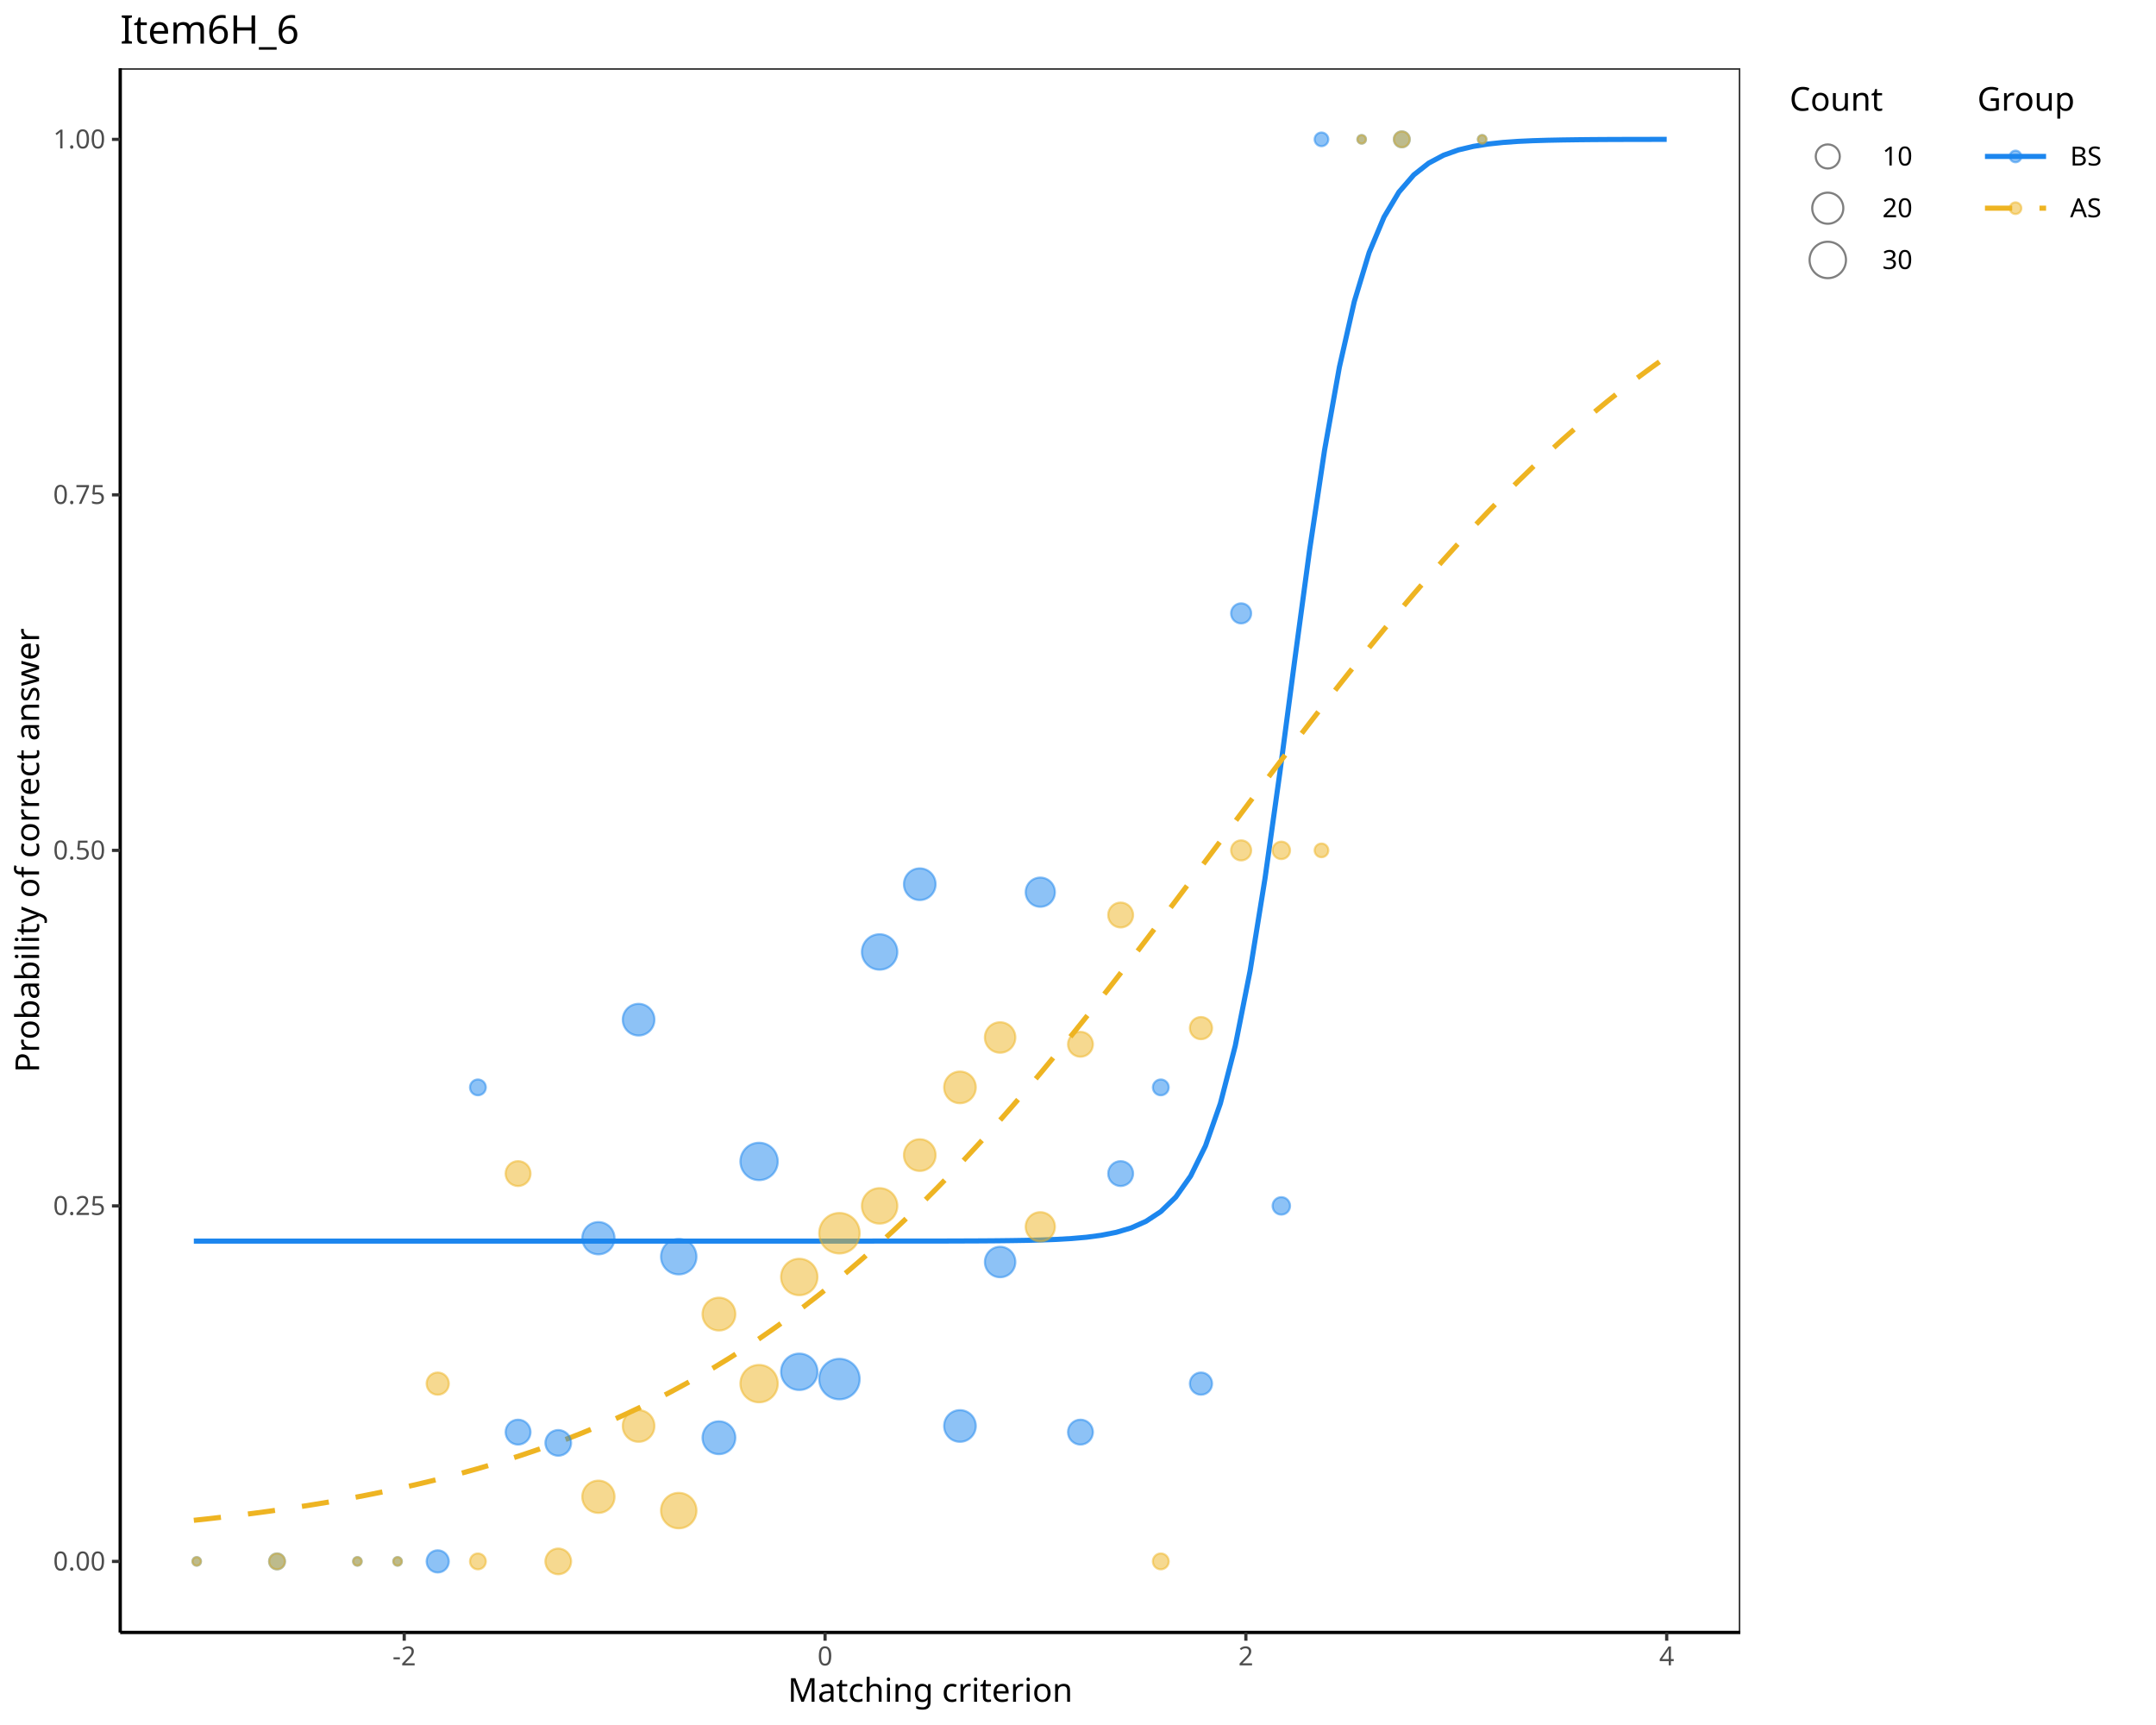
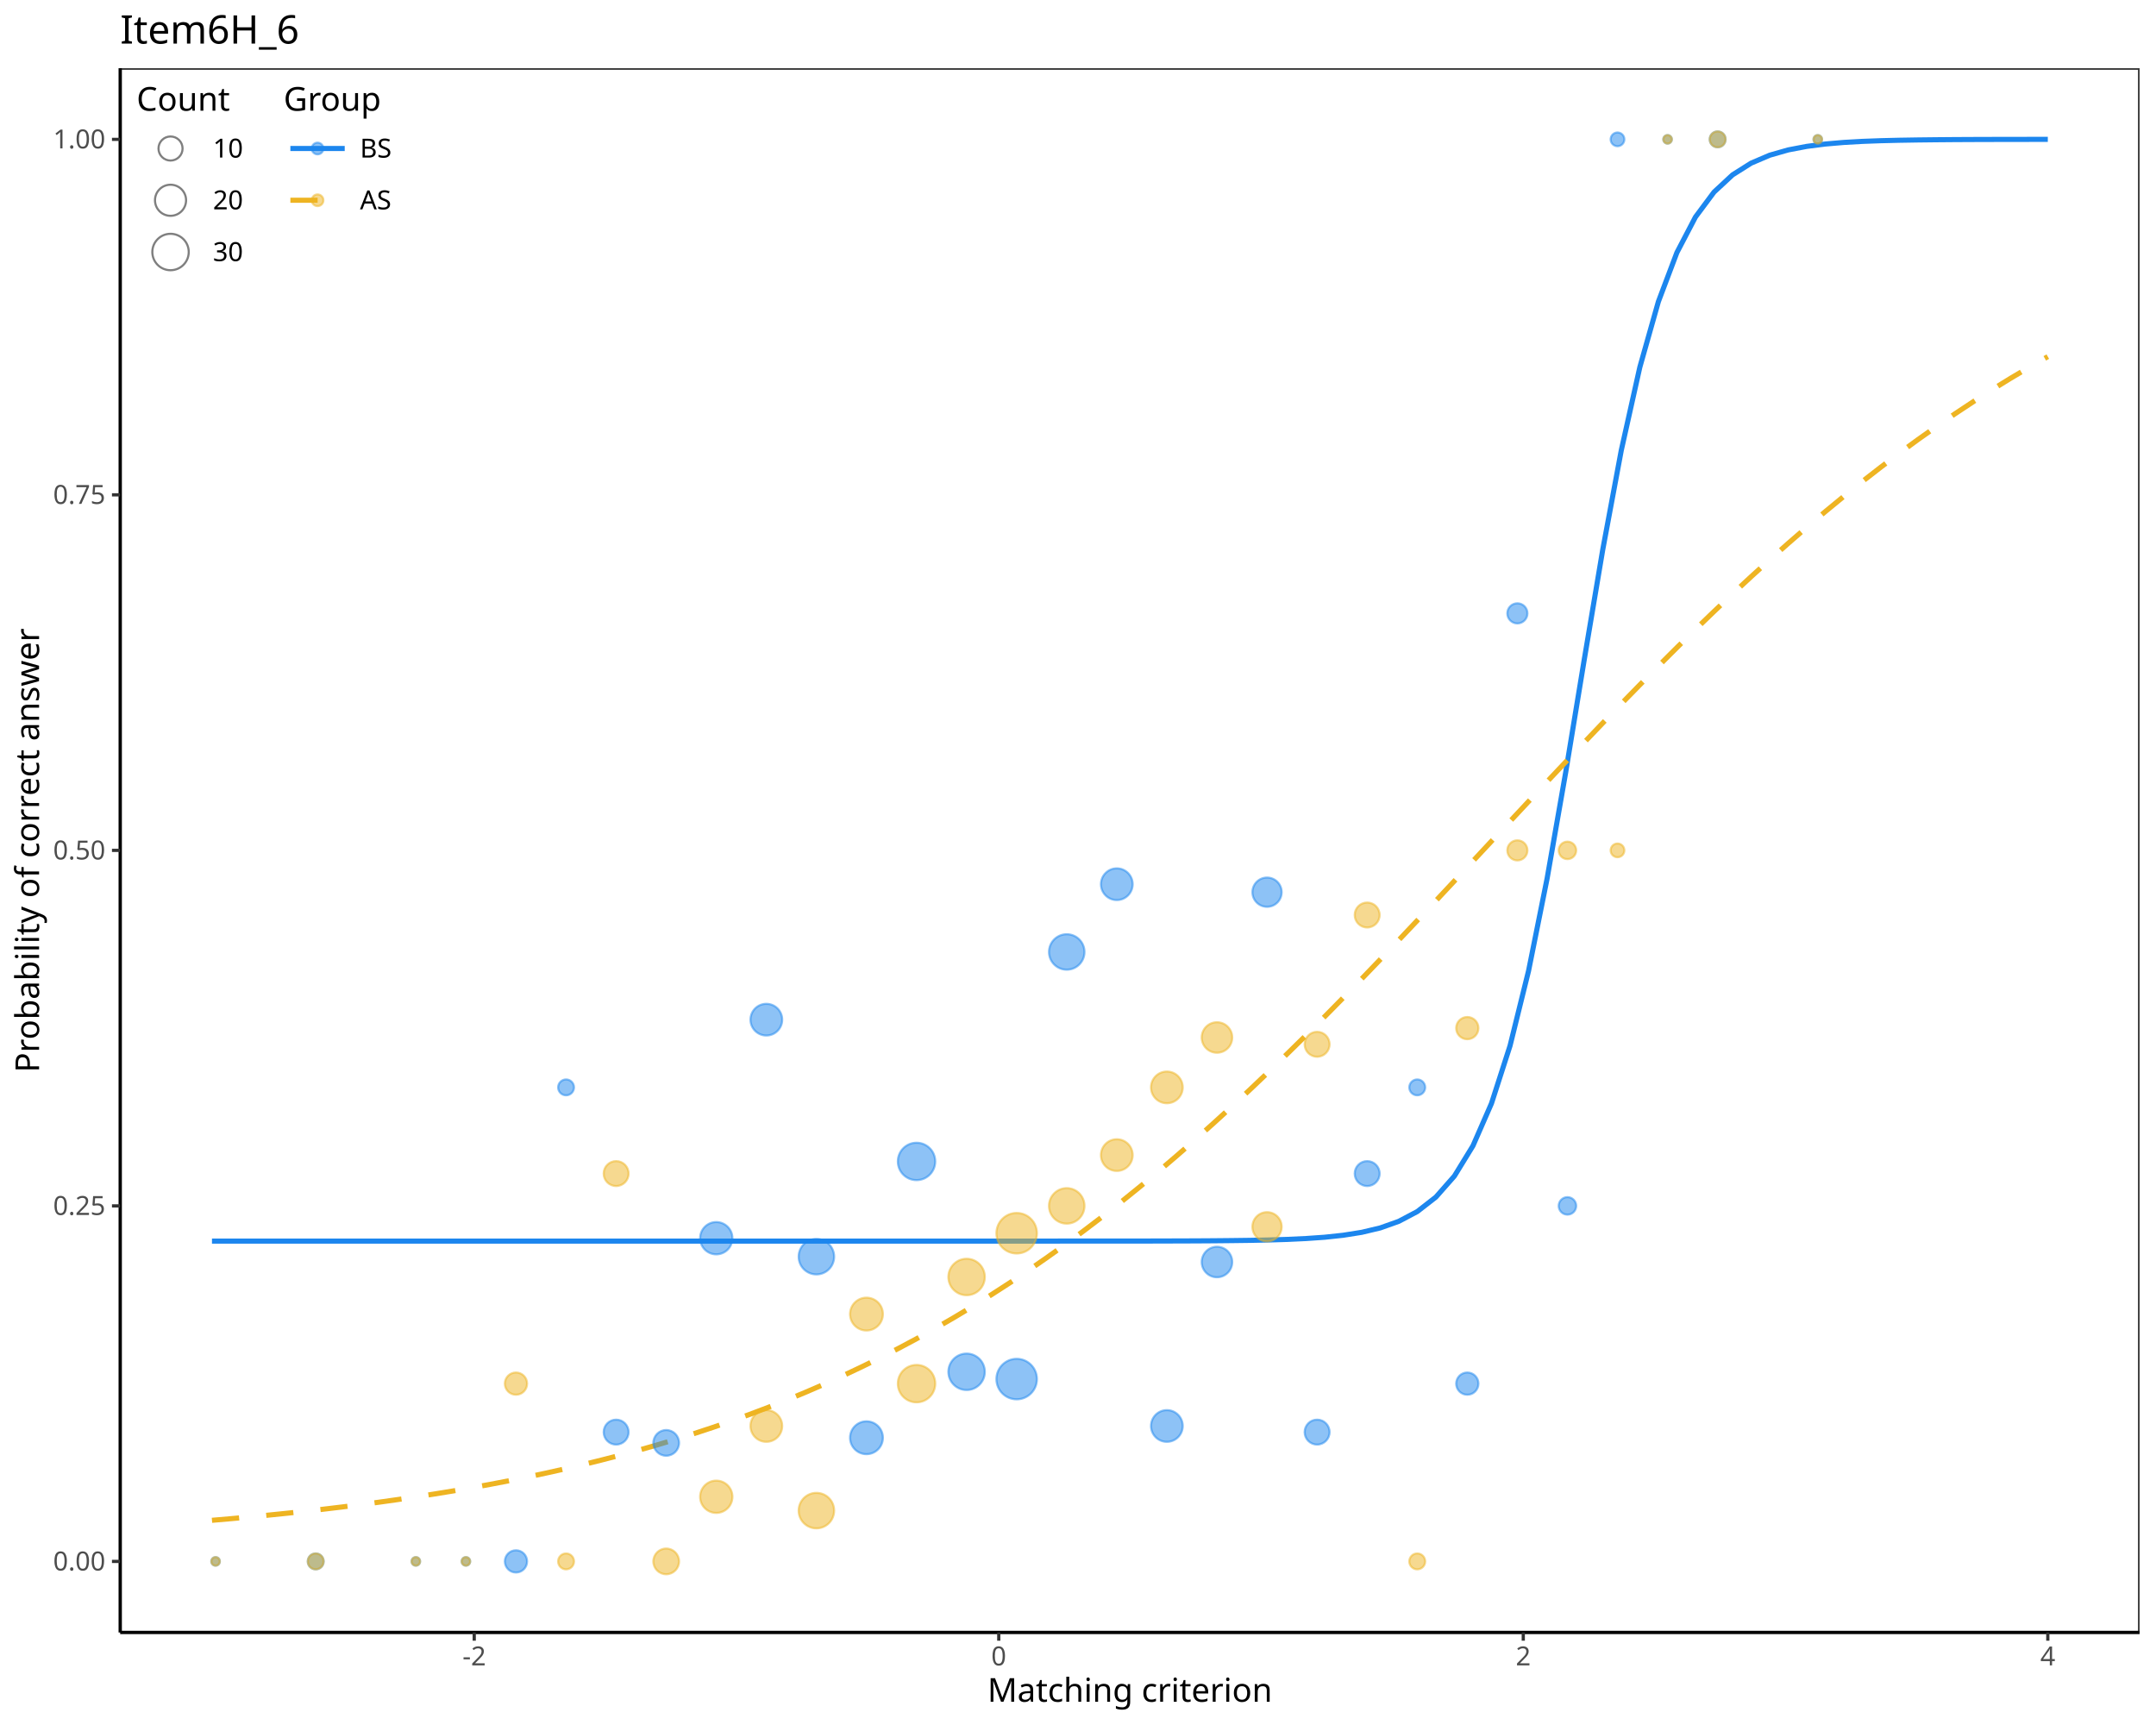
<svg xmlns="http://www.w3.org/2000/svg" class="svglite" data-engine-version="2.0" width="720.00pt" height="576.00pt" viewBox="0 0 720.00 576.00">
  <defs>
    <style type="text/css">
    .svglite line, .svglite polyline, .svglite polygon, .svglite path, .svglite rect, .svglite circle {
      fill: none;
      stroke: #000000;
      stroke-linecap: round;
      stroke-linejoin: round;
      stroke-miterlimit: 10.00;
    }
  </style>
  </defs>
  <rect width="100%" height="100%" style="stroke: none; fill: #FFFFFF;" />
  <defs>
    <clipPath id="cpMC4wMHw3MjAuMDB8MC4wMHw1NzYuMDA=">
      <rect x="0.00" y="0.00" width="720.00" height="576.00" />
    </clipPath>
  </defs>
  <g clip-path="url(#cpMC4wMHw3MjAuMDB8MC4wMHw1NzYuMDA=)">
    <rect x="0.00" y="0.00" width="720.00" height="576.00" style="stroke-width: 1.07; stroke: none;" />
  </g>
  <defs>
-     <clipPath id="cpNDAuMTN8NTgxLjE5fDIyLjc4fDU0NS4xMQ==">
-       <rect x="40.13" y="22.78" width="541.06" height="522.33" />
+     <clipPath id="cpNDAuMTN8NzE0LjUyfDIyLjc4fDU0NS4xMQ==">
+       <rect x="40.13" y="22.78" width="674.39" height="522.33" />
    </clipPath>
  </defs>
-   <g clip-path="url(#cpNDAuMTN8NTgxLjE5fDIyLjc4fDU0NS4xMQ==)">
-     <rect x="40.13" y="22.78" width="541.06" height="522.33" style="stroke-width: 1.07; stroke: none; fill: #FFFFFF;" />
-     <polyline points="64.73,414.42 69.69,414.42 74.66,414.42 79.63,414.42 84.60,414.42 89.57,414.42 94.54,414.42 99.51,414.42 104.47,414.42 109.44,414.42 114.41,414.42 119.38,414.42 124.35,414.42 129.32,414.42 134.28,414.42 139.25,414.42 144.22,414.42 149.19,414.42 154.16,414.42 159.13,414.42 164.09,414.42 169.06,414.42 174.03,414.42 179.00,414.42 183.97,414.42 188.94,414.42 193.91,414.42 198.87,414.42 203.84,414.42 208.81,414.42 213.78,414.42 218.75,414.42 223.72,414.42 228.68,414.42 233.65,414.42 238.62,414.42 243.59,414.42 248.56,414.42 253.53,414.42 258.49,414.42 263.46,414.42 268.43,414.42 273.40,414.42 278.37,414.42 283.34,414.42 288.31,414.42 293.27,414.41 298.24,414.41 303.21,414.41 308.18,414.40 313.15,414.40 318.12,414.39 323.08,414.37 328.05,414.35 333.02,414.31 337.99,414.25 342.96,414.17 347.93,414.04 352.89,413.85 357.86,413.56 362.83,413.13 367.80,412.47 372.77,411.49 377.74,410.02 382.70,407.82 387.67,404.55 392.64,399.73 397.61,392.70 402.58,382.61 407.55,368.45 412.52,349.20 417.48,324.16 422.45,293.34 427.42,257.94 432.39,220.32 437.36,183.54 442.33,150.37 447.29,122.59 452.26,100.72 457.23,84.32 462.20,72.47 467.17,64.14 472.14,58.39 477.10,54.48 482.07,51.83 487.04,50.06 492.01,48.88 496.98,48.09 501.95,47.56 506.92,47.21 511.88,46.98 516.85,46.83 521.82,46.73 526.79,46.66 531.76,46.61 536.73,46.58 541.69,46.56 546.66,46.55 551.63,46.54 556.60,46.54 " style="stroke-width: 1.71; stroke: #1C86EE; stroke-linecap: butt;" />
-     <polyline points="64.73,507.65 69.69,507.12 74.66,506.55 79.63,505.95 84.60,505.32 89.57,504.66 94.54,503.95 99.51,503.21 104.47,502.43 109.44,501.61 114.41,500.74 119.38,499.83 124.35,498.86 129.32,497.85 134.28,496.78 139.25,495.65 144.22,494.46 149.19,493.22 154.16,491.90 159.13,490.52 164.09,489.07 169.06,487.54 174.03,485.94 179.00,484.26 183.97,482.49 188.94,480.63 193.91,478.69 198.87,476.65 203.84,474.51 208.81,472.27 213.78,469.93 218.75,467.48 223.72,464.92 228.68,462.24 233.65,459.44 238.62,456.52 243.59,453.48 248.56,450.31 253.53,447.01 258.49,443.57 263.46,440.00 268.43,436.29 273.40,432.44 278.37,428.45 283.34,424.31 288.31,420.03 293.27,415.61 298.24,411.04 303.21,406.33 308.18,401.48 313.15,396.48 318.12,391.35 323.08,386.07 328.05,380.67 333.02,375.13 337.99,369.47 342.96,363.69 347.93,357.80 352.89,351.79 357.86,345.69 362.83,339.49 367.80,333.20 372.77,326.84 377.74,320.40 382.70,313.91 387.67,307.36 392.64,300.78 397.61,294.17 402.58,287.53 407.55,280.89 412.52,274.25 417.48,267.62 422.45,261.01 427.42,254.44 432.39,247.91 437.36,241.43 442.33,235.01 447.29,228.67 452.26,222.41 457.23,216.23 462.20,210.15 467.17,204.18 472.14,198.31 477.10,192.57 482.07,186.94 487.04,181.44 492.01,176.07 496.98,170.84 501.95,165.74 506.92,160.78 511.88,155.97 516.85,151.30 521.82,146.77 526.79,142.39 531.76,138.15 536.73,134.05 541.69,130.10 546.66,126.29 551.63,122.62 556.60,119.08 " style="stroke-width: 1.71; stroke: #EEB422; stroke-dasharray: 9.10,9.10; stroke-linecap: butt;" />
-     <circle cx="65.69" cy="521.37" r="1.42" style="stroke-width: 0.71; stroke: #1C86EE; stroke-opacity: 0.50; fill: #1C86EE; fill-opacity: 0.50;" />
-     <circle cx="92.52" cy="521.37" r="2.65" style="stroke-width: 0.71; stroke: #1C86EE; stroke-opacity: 0.50; fill: #1C86EE; fill-opacity: 0.50;" />
-     <circle cx="119.35" cy="521.37" r="1.42" style="stroke-width: 0.71; stroke: #1C86EE; stroke-opacity: 0.50; fill: #1C86EE; fill-opacity: 0.50;" />
-     <circle cx="132.77" cy="521.37" r="1.42" style="stroke-width: 0.71; stroke: #1C86EE; stroke-opacity: 0.50; fill: #1C86EE; fill-opacity: 0.50;" />
-     <circle cx="146.18" cy="521.37" r="3.71" style="stroke-width: 0.71; stroke: #1C86EE; stroke-opacity: 0.50; fill: #1C86EE; fill-opacity: 0.50;" />
-     <circle cx="159.60" cy="363.09" r="2.65" style="stroke-width: 0.71; stroke: #1C86EE; stroke-opacity: 0.50; fill: #1C86EE; fill-opacity: 0.50;" />
-     <circle cx="173.01" cy="478.20" r="4.16" style="stroke-width: 0.71; stroke: #1C86EE; stroke-opacity: 0.50; fill: #1C86EE; fill-opacity: 0.50;" />
-     <circle cx="186.43" cy="481.80" r="4.29" style="stroke-width: 0.71; stroke: #1C86EE; stroke-opacity: 0.50; fill: #1C86EE; fill-opacity: 0.50;" />
-     <circle cx="199.84" cy="413.45" r="5.39" style="stroke-width: 0.71; stroke: #1C86EE; stroke-opacity: 0.50; fill: #1C86EE; fill-opacity: 0.50;" />
-     <circle cx="213.26" cy="340.48" r="5.29" style="stroke-width: 0.71; stroke: #1C86EE; stroke-opacity: 0.50; fill: #1C86EE; fill-opacity: 0.50;" />
-     <circle cx="226.67" cy="419.62" r="5.92" style="stroke-width: 0.71; stroke: #1C86EE; stroke-opacity: 0.50; fill: #1C86EE; fill-opacity: 0.50;" />
-     <circle cx="240.09" cy="480.08" r="5.48" style="stroke-width: 0.71; stroke: #1C86EE; stroke-opacity: 0.50; fill: #1C86EE; fill-opacity: 0.50;" />
-     <circle cx="253.50" cy="387.82" r="6.24" style="stroke-width: 0.71; stroke: #1C86EE; stroke-opacity: 0.50; fill: #1C86EE; fill-opacity: 0.50;" />
-     <circle cx="266.92" cy="458.06" r="6.08" style="stroke-width: 0.71; stroke: #1C86EE; stroke-opacity: 0.50; fill: #1C86EE; fill-opacity: 0.50;" />
-     <circle cx="280.33" cy="460.49" r="6.76" style="stroke-width: 0.71; stroke: #1C86EE; stroke-opacity: 0.50; fill: #1C86EE; fill-opacity: 0.50;" />
-     <circle cx="293.75" cy="317.87" r="5.92" style="stroke-width: 0.71; stroke: #1C86EE; stroke-opacity: 0.50; fill: #1C86EE; fill-opacity: 0.50;" />
-     <circle cx="307.16" cy="295.25" r="5.29" style="stroke-width: 0.71; stroke: #1C86EE; stroke-opacity: 0.50; fill: #1C86EE; fill-opacity: 0.50;" />
-     <circle cx="320.58" cy="476.15" r="5.29" style="stroke-width: 0.71; stroke: #1C86EE; stroke-opacity: 0.50; fill: #1C86EE; fill-opacity: 0.50;" />
-     <circle cx="333.99" cy="421.40" r="5.09" style="stroke-width: 0.71; stroke: #1C86EE; stroke-opacity: 0.50; fill: #1C86EE; fill-opacity: 0.50;" />
-     <circle cx="347.41" cy="297.91" r="4.88" style="stroke-width: 0.71; stroke: #1C86EE; stroke-opacity: 0.50; fill: #1C86EE; fill-opacity: 0.50;" />
-     <circle cx="360.82" cy="478.20" r="4.16" style="stroke-width: 0.71; stroke: #1C86EE; stroke-opacity: 0.50; fill: #1C86EE; fill-opacity: 0.50;" />
-     <circle cx="374.24" cy="391.87" r="4.16" style="stroke-width: 0.71; stroke: #1C86EE; stroke-opacity: 0.50; fill: #1C86EE; fill-opacity: 0.50;" />
-     <circle cx="387.65" cy="363.09" r="2.65" style="stroke-width: 0.71; stroke: #1C86EE; stroke-opacity: 0.50; fill: #1C86EE; fill-opacity: 0.50;" />
-     <circle cx="401.07" cy="462.01" r="3.71" style="stroke-width: 0.71; stroke: #1C86EE; stroke-opacity: 0.50; fill: #1C86EE; fill-opacity: 0.50;" />
-     <circle cx="414.48" cy="204.81" r="3.36" style="stroke-width: 0.71; stroke: #1C86EE; stroke-opacity: 0.50; fill: #1C86EE; fill-opacity: 0.50;" />
-     <circle cx="427.90" cy="402.66" r="2.92" style="stroke-width: 0.71; stroke: #1C86EE; stroke-opacity: 0.50; fill: #1C86EE; fill-opacity: 0.50;" />
-     <circle cx="441.31" cy="46.53" r="2.29" style="stroke-width: 0.71; stroke: #1C86EE; stroke-opacity: 0.50; fill: #1C86EE; fill-opacity: 0.50;" />
-     <circle cx="454.73" cy="46.53" r="1.42" style="stroke-width: 0.71; stroke: #1C86EE; stroke-opacity: 0.50; fill: #1C86EE; fill-opacity: 0.50;" />
-     <circle cx="468.14" cy="46.53" r="2.65" style="stroke-width: 0.71; stroke: #1C86EE; stroke-opacity: 0.50; fill: #1C86EE; fill-opacity: 0.50;" />
-     <circle cx="494.97" cy="46.53" r="1.42" style="stroke-width: 0.71; stroke: #1C86EE; stroke-opacity: 0.50; fill: #1C86EE; fill-opacity: 0.50;" />
-     <circle cx="65.69" cy="521.37" r="1.42" style="stroke-width: 0.71; stroke: #EEB422; stroke-opacity: 0.50; fill: #EEB422; fill-opacity: 0.50;" />
-     <circle cx="92.52" cy="521.37" r="2.65" style="stroke-width: 0.71; stroke: #EEB422; stroke-opacity: 0.50; fill: #EEB422; fill-opacity: 0.50;" />
-     <circle cx="119.35" cy="521.37" r="1.42" style="stroke-width: 0.71; stroke: #EEB422; stroke-opacity: 0.50; fill: #EEB422; fill-opacity: 0.50;" />
-     <circle cx="132.77" cy="521.37" r="1.42" style="stroke-width: 0.71; stroke: #EEB422; stroke-opacity: 0.50; fill: #EEB422; fill-opacity: 0.50;" />
-     <circle cx="146.18" cy="462.01" r="3.71" style="stroke-width: 0.71; stroke: #EEB422; stroke-opacity: 0.50; fill: #EEB422; fill-opacity: 0.50;" />
-     <circle cx="159.60" cy="521.37" r="2.65" style="stroke-width: 0.71; stroke: #EEB422; stroke-opacity: 0.50; fill: #EEB422; fill-opacity: 0.50;" />
-     <circle cx="173.01" cy="391.87" r="4.16" style="stroke-width: 0.71; stroke: #EEB422; stroke-opacity: 0.50; fill: #EEB422; fill-opacity: 0.50;" />
-     <circle cx="186.43" cy="521.37" r="4.29" style="stroke-width: 0.71; stroke: #EEB422; stroke-opacity: 0.50; fill: #EEB422; fill-opacity: 0.50;" />
-     <circle cx="199.84" cy="499.79" r="5.39" style="stroke-width: 0.71; stroke: #EEB422; stroke-opacity: 0.50; fill: #EEB422; fill-opacity: 0.50;" />
-     <circle cx="213.26" cy="476.15" r="5.29" style="stroke-width: 0.71; stroke: #EEB422; stroke-opacity: 0.50; fill: #EEB422; fill-opacity: 0.50;" />
-     <circle cx="226.67" cy="504.41" r="5.92" style="stroke-width: 0.71; stroke: #EEB422; stroke-opacity: 0.50; fill: #EEB422; fill-opacity: 0.50;" />
-     <circle cx="240.09" cy="438.79" r="5.48" style="stroke-width: 0.71; stroke: #EEB422; stroke-opacity: 0.50; fill: #EEB422; fill-opacity: 0.50;" />
-     <circle cx="253.50" cy="462.01" r="6.24" style="stroke-width: 0.71; stroke: #EEB422; stroke-opacity: 0.50; fill: #EEB422; fill-opacity: 0.50;" />
-     <circle cx="266.92" cy="426.40" r="6.08" style="stroke-width: 0.71; stroke: #EEB422; stroke-opacity: 0.50; fill: #EEB422; fill-opacity: 0.50;" />
-     <circle cx="280.33" cy="411.79" r="6.76" style="stroke-width: 0.71; stroke: #EEB422; stroke-opacity: 0.50; fill: #EEB422; fill-opacity: 0.50;" />
-     <circle cx="293.75" cy="402.66" r="5.92" style="stroke-width: 0.71; stroke: #EEB422; stroke-opacity: 0.50; fill: #EEB422; fill-opacity: 0.50;" />
-     <circle cx="307.16" cy="385.70" r="5.29" style="stroke-width: 0.71; stroke: #EEB422; stroke-opacity: 0.50; fill: #EEB422; fill-opacity: 0.50;" />
-     <circle cx="320.58" cy="363.09" r="5.29" style="stroke-width: 0.71; stroke: #EEB422; stroke-opacity: 0.50; fill: #EEB422; fill-opacity: 0.50;" />
-     <circle cx="333.99" cy="346.43" r="5.09" style="stroke-width: 0.71; stroke: #EEB422; stroke-opacity: 0.50; fill: #EEB422; fill-opacity: 0.50;" />
-     <circle cx="347.41" cy="409.64" r="4.88" style="stroke-width: 0.71; stroke: #EEB422; stroke-opacity: 0.50; fill: #EEB422; fill-opacity: 0.50;" />
-     <circle cx="360.82" cy="348.70" r="4.16" style="stroke-width: 0.71; stroke: #EEB422; stroke-opacity: 0.50; fill: #EEB422; fill-opacity: 0.50;" />
-     <circle cx="374.24" cy="305.53" r="4.16" style="stroke-width: 0.71; stroke: #EEB422; stroke-opacity: 0.50; fill: #EEB422; fill-opacity: 0.50;" />
-     <circle cx="387.65" cy="521.37" r="2.65" style="stroke-width: 0.71; stroke: #EEB422; stroke-opacity: 0.50; fill: #EEB422; fill-opacity: 0.50;" />
-     <circle cx="401.07" cy="343.30" r="3.71" style="stroke-width: 0.71; stroke: #EEB422; stroke-opacity: 0.50; fill: #EEB422; fill-opacity: 0.50;" />
-     <circle cx="414.48" cy="283.95" r="3.36" style="stroke-width: 0.71; stroke: #EEB422; stroke-opacity: 0.50; fill: #EEB422; fill-opacity: 0.50;" />
-     <circle cx="427.90" cy="283.95" r="2.92" style="stroke-width: 0.71; stroke: #EEB422; stroke-opacity: 0.50; fill: #EEB422; fill-opacity: 0.50;" />
-     <circle cx="441.31" cy="283.95" r="2.29" style="stroke-width: 0.71; stroke: #EEB422; stroke-opacity: 0.50; fill: #EEB422; fill-opacity: 0.50;" />
-     <circle cx="454.73" cy="46.53" r="1.42" style="stroke-width: 0.71; stroke: #EEB422; stroke-opacity: 0.50; fill: #EEB422; fill-opacity: 0.50;" />
-     <circle cx="468.14" cy="46.53" r="2.65" style="stroke-width: 0.71; stroke: #EEB422; stroke-opacity: 0.50; fill: #EEB422; fill-opacity: 0.50;" />
-     <circle cx="494.97" cy="46.53" r="1.42" style="stroke-width: 0.71; stroke: #EEB422; stroke-opacity: 0.50; fill: #EEB422; fill-opacity: 0.50;" />
-     <rect x="40.13" y="22.78" width="541.06" height="522.33" style="stroke-width: 1.07; stroke: #333333;" />
+   <g clip-path="url(#cpNDAuMTN8NzE0LjUyfDIyLjc4fDU0NS4xMQ==)">
+     <rect x="40.13" y="22.78" width="674.39" height="522.33" style="stroke-width: 1.07; stroke: none; fill: #FFFFFF;" />
+     <polyline points="70.79,414.42 76.98,414.42 83.17,414.42 89.36,414.42 95.56,414.42 101.75,414.42 107.94,414.42 114.14,414.42 120.33,414.42 126.52,414.42 132.71,414.42 138.91,414.42 145.10,414.42 151.29,414.42 157.48,414.42 163.68,414.42 169.87,414.42 176.06,414.42 182.26,414.42 188.45,414.42 194.64,414.42 200.83,414.42 207.03,414.42 213.22,414.42 219.41,414.42 225.60,414.42 231.80,414.42 237.99,414.42 244.18,414.42 250.38,414.42 256.57,414.42 262.76,414.42 268.95,414.42 275.15,414.42 281.34,414.42 287.53,414.42 293.72,414.42 299.92,414.42 306.11,414.42 312.30,414.42 318.50,414.42 324.69,414.42 330.88,414.42 337.07,414.42 343.27,414.42 349.46,414.42 355.65,414.41 361.84,414.41 368.04,414.41 374.23,414.40 380.42,414.40 386.62,414.39 392.81,414.37 399.00,414.35 405.19,414.31 411.39,414.25 417.58,414.17 423.77,414.04 429.96,413.85 436.16,413.56 442.35,413.13 448.54,412.47 454.74,411.49 460.93,410.02 467.12,407.82 473.31,404.55 479.51,399.73 485.70,392.70 491.89,382.61 498.08,368.45 504.28,349.20 510.47,324.16 516.66,293.34 522.86,257.94 529.05,220.32 535.24,183.54 541.43,150.37 547.63,122.59 553.82,100.72 560.01,84.32 566.20,72.47 572.40,64.14 578.59,58.39 584.78,54.48 590.98,51.83 597.17,50.06 603.36,48.88 609.55,48.09 615.75,47.56 621.94,47.21 628.13,46.98 634.32,46.83 640.52,46.73 646.71,46.66 652.90,46.61 659.10,46.58 665.29,46.56 671.48,46.55 677.67,46.54 683.87,46.54 " style="stroke-width: 1.71; stroke: #1C86EE; stroke-linecap: butt;" />
+     <polyline points="70.79,507.65 76.98,507.12 83.17,506.55 89.36,505.95 95.56,505.32 101.75,504.66 107.94,503.95 114.14,503.21 120.33,502.43 126.52,501.61 132.71,500.74 138.91,499.83 145.10,498.86 151.29,497.85 157.48,496.78 163.68,495.65 169.87,494.46 176.06,493.22 182.26,491.90 188.45,490.52 194.64,489.07 200.83,487.54 207.03,485.94 213.22,484.26 219.41,482.49 225.60,480.63 231.80,478.69 237.99,476.65 244.18,474.51 250.38,472.27 256.57,469.93 262.76,467.48 268.95,464.92 275.15,462.24 281.34,459.44 287.53,456.52 293.72,453.48 299.92,450.31 306.11,447.01 312.30,443.57 318.50,440.00 324.69,436.29 330.88,432.44 337.07,428.45 343.27,424.31 349.46,420.03 355.65,415.61 361.84,411.04 368.04,406.33 374.23,401.48 380.42,396.48 386.62,391.35 392.81,386.07 399.00,380.67 405.19,375.13 411.39,369.47 417.58,363.69 423.77,357.80 429.96,351.79 436.16,345.69 442.35,339.49 448.54,333.20 454.74,326.84 460.93,320.40 467.12,313.91 473.31,307.36 479.51,300.78 485.70,294.17 491.89,287.53 498.08,280.89 504.28,274.25 510.47,267.62 516.66,261.01 522.86,254.44 529.05,247.91 535.24,241.43 541.43,235.01 547.63,228.67 553.82,222.41 560.01,216.23 566.20,210.15 572.40,204.18 578.59,198.31 584.78,192.57 590.98,186.94 597.17,181.44 603.36,176.07 609.55,170.84 615.75,165.74 621.94,160.78 628.13,155.97 634.32,151.30 640.52,146.77 646.71,142.39 652.90,138.15 659.10,134.05 665.29,130.10 671.48,126.29 677.67,122.62 683.87,119.08 " style="stroke-width: 1.71; stroke: #EEB422; stroke-dasharray: 9.10,9.10; stroke-linecap: butt;" />
+     <circle cx="71.99" cy="521.37" r="1.42" style="stroke-width: 0.71; stroke: #1C86EE; stroke-opacity: 0.50; fill: #1C86EE; fill-opacity: 0.50;" />
+     <circle cx="105.43" cy="521.37" r="2.65" style="stroke-width: 0.71; stroke: #1C86EE; stroke-opacity: 0.50; fill: #1C86EE; fill-opacity: 0.50;" />
+     <circle cx="138.87" cy="521.37" r="1.42" style="stroke-width: 0.71; stroke: #1C86EE; stroke-opacity: 0.50; fill: #1C86EE; fill-opacity: 0.50;" />
+     <circle cx="155.59" cy="521.37" r="1.42" style="stroke-width: 0.71; stroke: #1C86EE; stroke-opacity: 0.50; fill: #1C86EE; fill-opacity: 0.50;" />
+     <circle cx="172.31" cy="521.37" r="3.71" style="stroke-width: 0.71; stroke: #1C86EE; stroke-opacity: 0.50; fill: #1C86EE; fill-opacity: 0.50;" />
+     <circle cx="189.04" cy="363.09" r="2.65" style="stroke-width: 0.71; stroke: #1C86EE; stroke-opacity: 0.50; fill: #1C86EE; fill-opacity: 0.50;" />
+     <circle cx="205.76" cy="478.20" r="4.16" style="stroke-width: 0.71; stroke: #1C86EE; stroke-opacity: 0.50; fill: #1C86EE; fill-opacity: 0.50;" />
+     <circle cx="222.48" cy="481.80" r="4.29" style="stroke-width: 0.71; stroke: #1C86EE; stroke-opacity: 0.50; fill: #1C86EE; fill-opacity: 0.50;" />
+     <circle cx="239.20" cy="413.45" r="5.39" style="stroke-width: 0.71; stroke: #1C86EE; stroke-opacity: 0.50; fill: #1C86EE; fill-opacity: 0.50;" />
+     <circle cx="255.92" cy="340.48" r="5.29" style="stroke-width: 0.71; stroke: #1C86EE; stroke-opacity: 0.50; fill: #1C86EE; fill-opacity: 0.50;" />
+     <circle cx="272.64" cy="419.62" r="5.92" style="stroke-width: 0.71; stroke: #1C86EE; stroke-opacity: 0.50; fill: #1C86EE; fill-opacity: 0.50;" />
+     <circle cx="289.36" cy="480.08" r="5.48" style="stroke-width: 0.71; stroke: #1C86EE; stroke-opacity: 0.50; fill: #1C86EE; fill-opacity: 0.50;" />
+     <circle cx="306.08" cy="387.82" r="6.24" style="stroke-width: 0.71; stroke: #1C86EE; stroke-opacity: 0.50; fill: #1C86EE; fill-opacity: 0.50;" />
+     <circle cx="322.80" cy="458.06" r="6.08" style="stroke-width: 0.71; stroke: #1C86EE; stroke-opacity: 0.50; fill: #1C86EE; fill-opacity: 0.50;" />
+     <circle cx="339.52" cy="460.49" r="6.76" style="stroke-width: 0.71; stroke: #1C86EE; stroke-opacity: 0.50; fill: #1C86EE; fill-opacity: 0.50;" />
+     <circle cx="356.24" cy="317.87" r="5.92" style="stroke-width: 0.71; stroke: #1C86EE; stroke-opacity: 0.50; fill: #1C86EE; fill-opacity: 0.50;" />
+     <circle cx="372.96" cy="295.25" r="5.29" style="stroke-width: 0.71; stroke: #1C86EE; stroke-opacity: 0.50; fill: #1C86EE; fill-opacity: 0.50;" />
+     <circle cx="389.68" cy="476.15" r="5.29" style="stroke-width: 0.71; stroke: #1C86EE; stroke-opacity: 0.50; fill: #1C86EE; fill-opacity: 0.50;" />
+     <circle cx="406.41" cy="421.40" r="5.09" style="stroke-width: 0.71; stroke: #1C86EE; stroke-opacity: 0.50; fill: #1C86EE; fill-opacity: 0.50;" />
+     <circle cx="423.13" cy="297.91" r="4.88" style="stroke-width: 0.71; stroke: #1C86EE; stroke-opacity: 0.50; fill: #1C86EE; fill-opacity: 0.50;" />
+     <circle cx="439.85" cy="478.20" r="4.16" style="stroke-width: 0.71; stroke: #1C86EE; stroke-opacity: 0.50; fill: #1C86EE; fill-opacity: 0.50;" />
+     <circle cx="456.57" cy="391.87" r="4.16" style="stroke-width: 0.71; stroke: #1C86EE; stroke-opacity: 0.50; fill: #1C86EE; fill-opacity: 0.50;" />
+     <circle cx="473.29" cy="363.09" r="2.65" style="stroke-width: 0.71; stroke: #1C86EE; stroke-opacity: 0.50; fill: #1C86EE; fill-opacity: 0.50;" />
+     <circle cx="490.01" cy="462.01" r="3.71" style="stroke-width: 0.71; stroke: #1C86EE; stroke-opacity: 0.50; fill: #1C86EE; fill-opacity: 0.50;" />
+     <circle cx="506.73" cy="204.81" r="3.36" style="stroke-width: 0.71; stroke: #1C86EE; stroke-opacity: 0.50; fill: #1C86EE; fill-opacity: 0.50;" />
+     <circle cx="523.45" cy="402.66" r="2.92" style="stroke-width: 0.71; stroke: #1C86EE; stroke-opacity: 0.50; fill: #1C86EE; fill-opacity: 0.50;" />
+     <circle cx="540.17" cy="46.53" r="2.29" style="stroke-width: 0.71; stroke: #1C86EE; stroke-opacity: 0.50; fill: #1C86EE; fill-opacity: 0.50;" />
+     <circle cx="556.89" cy="46.53" r="1.42" style="stroke-width: 0.71; stroke: #1C86EE; stroke-opacity: 0.50; fill: #1C86EE; fill-opacity: 0.50;" />
+     <circle cx="573.61" cy="46.53" r="2.65" style="stroke-width: 0.71; stroke: #1C86EE; stroke-opacity: 0.50; fill: #1C86EE; fill-opacity: 0.50;" />
+     <circle cx="607.05" cy="46.53" r="1.42" style="stroke-width: 0.71; stroke: #1C86EE; stroke-opacity: 0.50; fill: #1C86EE; fill-opacity: 0.50;" />
+     <circle cx="71.99" cy="521.37" r="1.42" style="stroke-width: 0.71; stroke: #EEB422; stroke-opacity: 0.50; fill: #EEB422; fill-opacity: 0.50;" />
+     <circle cx="105.43" cy="521.37" r="2.65" style="stroke-width: 0.71; stroke: #EEB422; stroke-opacity: 0.50; fill: #EEB422; fill-opacity: 0.50;" />
+     <circle cx="138.87" cy="521.37" r="1.42" style="stroke-width: 0.71; stroke: #EEB422; stroke-opacity: 0.50; fill: #EEB422; fill-opacity: 0.50;" />
+     <circle cx="155.59" cy="521.37" r="1.42" style="stroke-width: 0.71; stroke: #EEB422; stroke-opacity: 0.50; fill: #EEB422; fill-opacity: 0.50;" />
+     <circle cx="172.31" cy="462.01" r="3.71" style="stroke-width: 0.71; stroke: #EEB422; stroke-opacity: 0.50; fill: #EEB422; fill-opacity: 0.50;" />
+     <circle cx="189.04" cy="521.37" r="2.65" style="stroke-width: 0.71; stroke: #EEB422; stroke-opacity: 0.50; fill: #EEB422; fill-opacity: 0.50;" />
+     <circle cx="205.76" cy="391.87" r="4.16" style="stroke-width: 0.71; stroke: #EEB422; stroke-opacity: 0.50; fill: #EEB422; fill-opacity: 0.50;" />
+     <circle cx="222.48" cy="521.37" r="4.29" style="stroke-width: 0.71; stroke: #EEB422; stroke-opacity: 0.50; fill: #EEB422; fill-opacity: 0.50;" />
+     <circle cx="239.20" cy="499.79" r="5.39" style="stroke-width: 0.71; stroke: #EEB422; stroke-opacity: 0.50; fill: #EEB422; fill-opacity: 0.50;" />
+     <circle cx="255.92" cy="476.15" r="5.29" style="stroke-width: 0.71; stroke: #EEB422; stroke-opacity: 0.50; fill: #EEB422; fill-opacity: 0.50;" />
+     <circle cx="272.64" cy="504.41" r="5.92" style="stroke-width: 0.71; stroke: #EEB422; stroke-opacity: 0.50; fill: #EEB422; fill-opacity: 0.50;" />
+     <circle cx="289.36" cy="438.79" r="5.48" style="stroke-width: 0.71; stroke: #EEB422; stroke-opacity: 0.50; fill: #EEB422; fill-opacity: 0.50;" />
+     <circle cx="306.08" cy="462.01" r="6.24" style="stroke-width: 0.71; stroke: #EEB422; stroke-opacity: 0.50; fill: #EEB422; fill-opacity: 0.50;" />
+     <circle cx="322.80" cy="426.40" r="6.08" style="stroke-width: 0.71; stroke: #EEB422; stroke-opacity: 0.50; fill: #EEB422; fill-opacity: 0.50;" />
+     <circle cx="339.52" cy="411.79" r="6.76" style="stroke-width: 0.71; stroke: #EEB422; stroke-opacity: 0.50; fill: #EEB422; fill-opacity: 0.50;" />
+     <circle cx="356.24" cy="402.66" r="5.92" style="stroke-width: 0.71; stroke: #EEB422; stroke-opacity: 0.50; fill: #EEB422; fill-opacity: 0.50;" />
+     <circle cx="372.96" cy="385.70" r="5.29" style="stroke-width: 0.71; stroke: #EEB422; stroke-opacity: 0.50; fill: #EEB422; fill-opacity: 0.50;" />
+     <circle cx="389.68" cy="363.09" r="5.29" style="stroke-width: 0.71; stroke: #EEB422; stroke-opacity: 0.50; fill: #EEB422; fill-opacity: 0.50;" />
+     <circle cx="406.41" cy="346.43" r="5.09" style="stroke-width: 0.71; stroke: #EEB422; stroke-opacity: 0.50; fill: #EEB422; fill-opacity: 0.50;" />
+     <circle cx="423.13" cy="409.64" r="4.88" style="stroke-width: 0.71; stroke: #EEB422; stroke-opacity: 0.50; fill: #EEB422; fill-opacity: 0.50;" />
+     <circle cx="439.85" cy="348.70" r="4.16" style="stroke-width: 0.71; stroke: #EEB422; stroke-opacity: 0.50; fill: #EEB422; fill-opacity: 0.50;" />
+     <circle cx="456.57" cy="305.53" r="4.16" style="stroke-width: 0.71; stroke: #EEB422; stroke-opacity: 0.50; fill: #EEB422; fill-opacity: 0.50;" />
+     <circle cx="473.29" cy="521.37" r="2.65" style="stroke-width: 0.71; stroke: #EEB422; stroke-opacity: 0.50; fill: #EEB422; fill-opacity: 0.50;" />
+     <circle cx="490.01" cy="343.30" r="3.71" style="stroke-width: 0.71; stroke: #EEB422; stroke-opacity: 0.50; fill: #EEB422; fill-opacity: 0.50;" />
+     <circle cx="506.73" cy="283.95" r="3.36" style="stroke-width: 0.71; stroke: #EEB422; stroke-opacity: 0.50; fill: #EEB422; fill-opacity: 0.50;" />
+     <circle cx="523.45" cy="283.95" r="2.92" style="stroke-width: 0.71; stroke: #EEB422; stroke-opacity: 0.50; fill: #EEB422; fill-opacity: 0.50;" />
+     <circle cx="540.17" cy="283.95" r="2.29" style="stroke-width: 0.71; stroke: #EEB422; stroke-opacity: 0.50; fill: #EEB422; fill-opacity: 0.50;" />
+     <circle cx="556.89" cy="46.53" r="1.42" style="stroke-width: 0.71; stroke: #EEB422; stroke-opacity: 0.50; fill: #EEB422; fill-opacity: 0.50;" />
+     <circle cx="573.61" cy="46.53" r="2.65" style="stroke-width: 0.71; stroke: #EEB422; stroke-opacity: 0.50; fill: #EEB422; fill-opacity: 0.50;" />
+     <circle cx="607.05" cy="46.53" r="1.42" style="stroke-width: 0.71; stroke: #EEB422; stroke-opacity: 0.50; fill: #EEB422; fill-opacity: 0.50;" />
+     <rect x="40.13" y="22.78" width="674.39" height="522.33" style="stroke-width: 1.07; stroke: #333333;" />
  </g>
  <g clip-path="url(#cpMC4wMHw3MjAuMDB8MC4wMHw1NzYuMDA=)">
    <polyline points="40.13,545.11 40.13,22.78 " style="stroke-width: 1.07; stroke-linecap: butt;" />
    <text x="35.20" y="524.40" text-anchor="end" style="font-size: 8.80px; fill: #4D4D4D; font-family: sans;" textLength="17.13px" lengthAdjust="spacingAndGlyphs">0.00</text>
    <text x="35.20" y="405.69" text-anchor="end" style="font-size: 8.80px; fill: #4D4D4D; font-family: sans;" textLength="17.13px" lengthAdjust="spacingAndGlyphs">0.25</text>
    <text x="35.20" y="286.98" text-anchor="end" style="font-size: 8.80px; fill: #4D4D4D; font-family: sans;" textLength="17.13px" lengthAdjust="spacingAndGlyphs">0.50</text>
    <text x="35.20" y="168.26" text-anchor="end" style="font-size: 8.80px; fill: #4D4D4D; font-family: sans;" textLength="17.13px" lengthAdjust="spacingAndGlyphs">0.75</text>
    <text x="35.20" y="49.55" text-anchor="end" style="font-size: 8.80px; fill: #4D4D4D; font-family: sans;" textLength="17.13px" lengthAdjust="spacingAndGlyphs">1.00</text>
    <polyline points="37.39,521.37 40.13,521.37 " style="stroke-width: 1.07; stroke: #333333; stroke-linecap: butt;" />
    <polyline points="37.39,402.66 40.13,402.66 " style="stroke-width: 1.07; stroke: #333333; stroke-linecap: butt;" />
    <polyline points="37.39,283.95 40.13,283.95 " style="stroke-width: 1.07; stroke: #333333; stroke-linecap: butt;" />
    <polyline points="37.39,165.24 40.13,165.24 " style="stroke-width: 1.07; stroke: #333333; stroke-linecap: butt;" />
    <polyline points="37.39,46.53 40.13,46.53 " style="stroke-width: 1.07; stroke: #333333; stroke-linecap: butt;" />
-     <polyline points="40.13,545.11 581.19,545.11 " style="stroke-width: 1.07; stroke-linecap: butt;" />
-     <polyline points="134.99,547.85 134.99,545.11 " style="stroke-width: 1.07; stroke: #333333; stroke-linecap: butt;" />
-     <polyline points="275.53,547.85 275.53,545.11 " style="stroke-width: 1.07; stroke: #333333; stroke-linecap: butt;" />
-     <polyline points="416.06,547.85 416.06,545.11 " style="stroke-width: 1.07; stroke: #333333; stroke-linecap: butt;" />
-     <polyline points="556.60,547.85 556.60,545.11 " style="stroke-width: 1.07; stroke: #333333; stroke-linecap: butt;" />
-     <text x="134.99" y="556.10" text-anchor="middle" style="font-size: 8.80px; fill: #4D4D4D; font-family: sans;" textLength="7.82px" lengthAdjust="spacingAndGlyphs">-2</text>
-     <text x="275.53" y="556.10" text-anchor="middle" style="font-size: 8.80px; fill: #4D4D4D; font-family: sans;" textLength="4.89px" lengthAdjust="spacingAndGlyphs">0</text>
-     <text x="416.06" y="556.10" text-anchor="middle" style="font-size: 8.80px; fill: #4D4D4D; font-family: sans;" textLength="4.89px" lengthAdjust="spacingAndGlyphs">2</text>
-     <text x="556.60" y="556.10" text-anchor="middle" style="font-size: 8.80px; fill: #4D4D4D; font-family: sans;" textLength="4.89px" lengthAdjust="spacingAndGlyphs">4</text>
-     <text x="310.66" y="568.24" text-anchor="middle" style="font-size: 11.00px; font-family: sans;" textLength="86.82px" lengthAdjust="spacingAndGlyphs">Matching criterion</text>
+     <polyline points="40.13,545.11 714.52,545.11 " style="stroke-width: 1.07; stroke-linecap: butt;" />
+     <polyline points="158.37,547.85 158.37,545.11 " style="stroke-width: 1.07; stroke: #333333; stroke-linecap: butt;" />
+     <polyline points="333.54,547.85 333.54,545.11 " style="stroke-width: 1.07; stroke: #333333; stroke-linecap: butt;" />
+     <polyline points="508.70,547.85 508.70,545.11 " style="stroke-width: 1.07; stroke: #333333; stroke-linecap: butt;" />
+     <polyline points="683.87,547.85 683.87,545.11 " style="stroke-width: 1.07; stroke: #333333; stroke-linecap: butt;" />
+     <text x="158.37" y="556.10" text-anchor="middle" style="font-size: 8.80px; fill: #4D4D4D; font-family: sans;" textLength="7.82px" lengthAdjust="spacingAndGlyphs">-2</text>
+     <text x="333.54" y="556.10" text-anchor="middle" style="font-size: 8.80px; fill: #4D4D4D; font-family: sans;" textLength="4.89px" lengthAdjust="spacingAndGlyphs">0</text>
+     <text x="508.70" y="556.10" text-anchor="middle" style="font-size: 8.80px; fill: #4D4D4D; font-family: sans;" textLength="4.89px" lengthAdjust="spacingAndGlyphs">2</text>
+     <text x="683.87" y="556.10" text-anchor="middle" style="font-size: 8.80px; fill: #4D4D4D; font-family: sans;" textLength="4.89px" lengthAdjust="spacingAndGlyphs">4</text>
+     <text x="377.33" y="568.24" text-anchor="middle" style="font-size: 11.00px; font-family: sans;" textLength="86.82px" lengthAdjust="spacingAndGlyphs">Matching criterion</text>
    <text transform="translate(13.05,283.95) rotate(-90)" text-anchor="middle" style="font-size: 11.00px; font-family: sans;" textLength="138.80px" lengthAdjust="spacingAndGlyphs">Probability of correct answer</text>
-     <rect x="589.16" y="19.79" width="122.37" height="84.11" style="stroke-width: 0.75; stroke: none;" />
-     <rect x="592.15" y="22.78" width="51.74" height="78.13" style="stroke-width: 1.07; stroke: none;" />
-     <text x="597.63" y="36.97" style="font-size: 11.00px; font-family: sans;" textLength="29.36px" lengthAdjust="spacingAndGlyphs">Count</text>
-     <rect x="597.63" y="43.60" width="25.51" height="17.28" style="stroke-width: 1.07; stroke: none; fill: #FFFFFF;" />
-     <circle cx="610.39" cy="52.24" r="4.02" style="stroke-width: 0.71; stroke: #000000; stroke-opacity: 0.50;" />
-     <rect x="597.63" y="60.88" width="25.51" height="17.28" style="stroke-width: 1.07; stroke: none; fill: #FFFFFF;" />
-     <circle cx="610.39" cy="69.52" r="5.19" style="stroke-width: 0.71; stroke: #000000; stroke-opacity: 0.50;" />
-     <rect x="597.63" y="78.16" width="25.51" height="17.28" style="stroke-width: 1.07; stroke: none; fill: #FFFFFF;" />
-     <circle cx="610.39" cy="86.80" r="6.08" style="stroke-width: 0.71; stroke: #000000; stroke-opacity: 0.50;" />
-     <text x="628.62" y="55.26" style="font-size: 8.80px; font-family: sans;" textLength="9.79px" lengthAdjust="spacingAndGlyphs">10</text>
-     <text x="628.62" y="72.54" style="font-size: 8.80px; font-family: sans;" textLength="9.79px" lengthAdjust="spacingAndGlyphs">20</text>
-     <text x="628.62" y="89.82" style="font-size: 8.80px; font-family: sans;" textLength="9.79px" lengthAdjust="spacingAndGlyphs">30</text>
-     <rect x="654.85" y="22.78" width="53.69" height="60.85" style="stroke-width: 1.07; stroke: none;" />
-     <text x="660.33" y="36.97" style="font-size: 11.00px; font-family: sans;" textLength="30.58px" lengthAdjust="spacingAndGlyphs">Group</text>
-     <rect x="660.33" y="43.60" width="25.51" height="17.28" style="stroke-width: 1.07; stroke: none; fill: #FFFFFF;" />
-     <line x1="662.88" y1="52.24" x2="683.29" y2="52.24" style="stroke-width: 1.71; stroke: #1C86EE; stroke-linecap: butt;" />
-     <circle cx="673.09" cy="52.24" r="1.95" style="stroke-width: 0.71; stroke: #1C86EE; stroke-opacity: 0.50; fill: #1C86EE; fill-opacity: 0.50;" />
-     <rect x="660.33" y="60.88" width="25.51" height="17.28" style="stroke-width: 1.07; stroke: none; fill: #FFFFFF;" />
-     <line x1="662.88" y1="69.52" x2="683.29" y2="69.52" style="stroke-width: 1.71; stroke: #EEB422; stroke-dasharray: 9.10,9.10; stroke-linecap: butt;" />
-     <circle cx="673.09" cy="69.52" r="1.95" style="stroke-width: 0.71; stroke: #EEB422; stroke-opacity: 0.50; fill: #EEB422; fill-opacity: 0.50;" />
-     <text x="691.32" y="55.26" style="font-size: 8.80px; font-family: sans;" textLength="11.74px" lengthAdjust="spacingAndGlyphs">BS</text>
-     <text x="691.32" y="72.54" style="font-size: 8.80px; font-family: sans;" textLength="11.74px" lengthAdjust="spacingAndGlyphs">AS</text>
+     <rect x="37.14" y="19.79" width="103.29" height="81.46" style="stroke-width: 0.75; stroke: none;" />
+     <rect x="40.13" y="22.78" width="46.26" height="75.49" style="stroke-width: 1.07; stroke: none;" />
+     <text x="45.61" y="36.97" style="font-size: 11.00px; font-family: sans;" textLength="29.36px" lengthAdjust="spacingAndGlyphs">Count</text>
+     <rect x="45.61" y="40.95" width="22.68" height="17.28" style="stroke-width: 1.07; stroke: none; fill: #FFFFFF;" />
+     <circle cx="56.95" cy="49.59" r="4.02" style="stroke-width: 0.71; stroke: #000000; stroke-opacity: 0.50;" />
+     <rect x="45.61" y="58.23" width="22.68" height="17.28" style="stroke-width: 1.07; stroke: none; fill: #FFFFFF;" />
+     <circle cx="56.95" cy="66.87" r="5.19" style="stroke-width: 0.71; stroke: #000000; stroke-opacity: 0.50;" />
+     <rect x="45.61" y="75.51" width="22.68" height="17.28" style="stroke-width: 1.07; stroke: none; fill: #FFFFFF;" />
+     <circle cx="56.95" cy="84.15" r="6.08" style="stroke-width: 0.71; stroke: #000000; stroke-opacity: 0.50;" />
+     <text x="71.12" y="52.62" style="font-size: 8.80px; font-family: sans;" textLength="9.79px" lengthAdjust="spacingAndGlyphs">10</text>
+     <text x="71.12" y="69.90" style="font-size: 8.80px; font-family: sans;" textLength="9.79px" lengthAdjust="spacingAndGlyphs">20</text>
+     <text x="71.12" y="87.18" style="font-size: 8.80px; font-family: sans;" textLength="9.79px" lengthAdjust="spacingAndGlyphs">30</text>
+     <rect x="89.23" y="22.78" width="48.21" height="58.21" style="stroke-width: 1.07; stroke: none;" />
+     <text x="94.71" y="36.97" style="font-size: 11.00px; font-family: sans;" textLength="30.58px" lengthAdjust="spacingAndGlyphs">Group</text>
+     <rect x="94.71" y="40.95" width="22.68" height="17.28" style="stroke-width: 1.07; stroke: none; fill: #FFFFFF;" />
+     <line x1="96.97" y1="49.59" x2="115.12" y2="49.59" style="stroke-width: 1.71; stroke: #1C86EE; stroke-linecap: butt;" />
+     <circle cx="106.05" cy="49.59" r="1.95" style="stroke-width: 0.71; stroke: #1C86EE; stroke-opacity: 0.50; fill: #1C86EE; fill-opacity: 0.50;" />
+     <rect x="94.71" y="58.23" width="22.68" height="17.28" style="stroke-width: 1.07; stroke: none; fill: #FFFFFF;" />
+     <line x1="96.97" y1="66.87" x2="115.12" y2="66.87" style="stroke-width: 1.71; stroke: #EEB422; stroke-dasharray: 9.10,9.10; stroke-linecap: butt;" />
+     <circle cx="106.05" cy="66.87" r="1.95" style="stroke-width: 0.71; stroke: #EEB422; stroke-opacity: 0.50; fill: #EEB422; fill-opacity: 0.50;" />
+     <text x="120.22" y="52.62" style="font-size: 8.80px; font-family: sans;" textLength="11.74px" lengthAdjust="spacingAndGlyphs">BS</text>
+     <text x="120.22" y="69.90" style="font-size: 8.80px; font-family: sans;" textLength="11.74px" lengthAdjust="spacingAndGlyphs">AS</text>
    <text x="40.13" y="14.56" style="font-size: 13.20px; font-family: sans;" textLength="57.24px" lengthAdjust="spacingAndGlyphs">Item6H_6</text>
  </g>
</svg>
